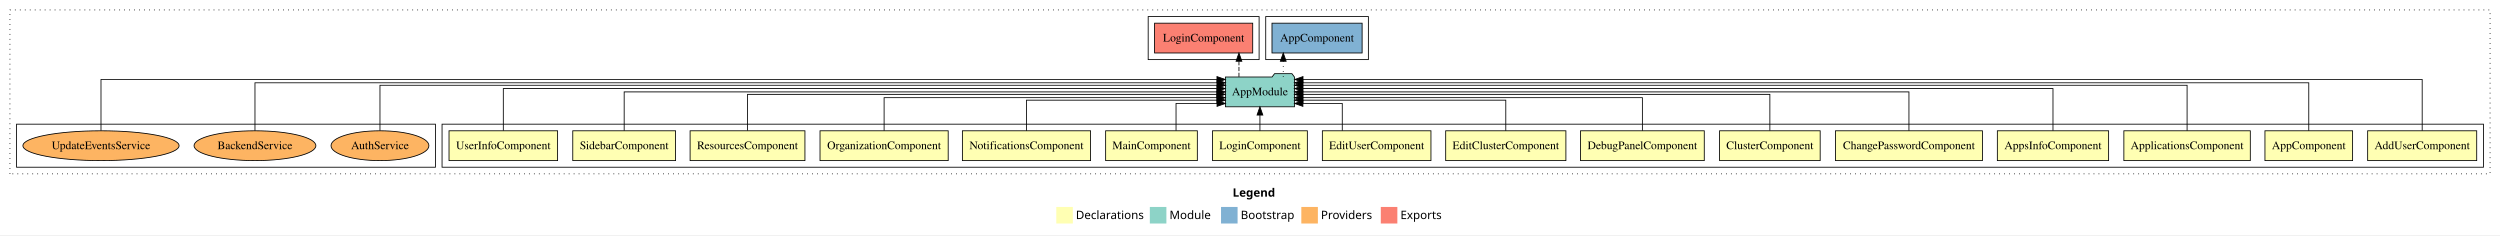
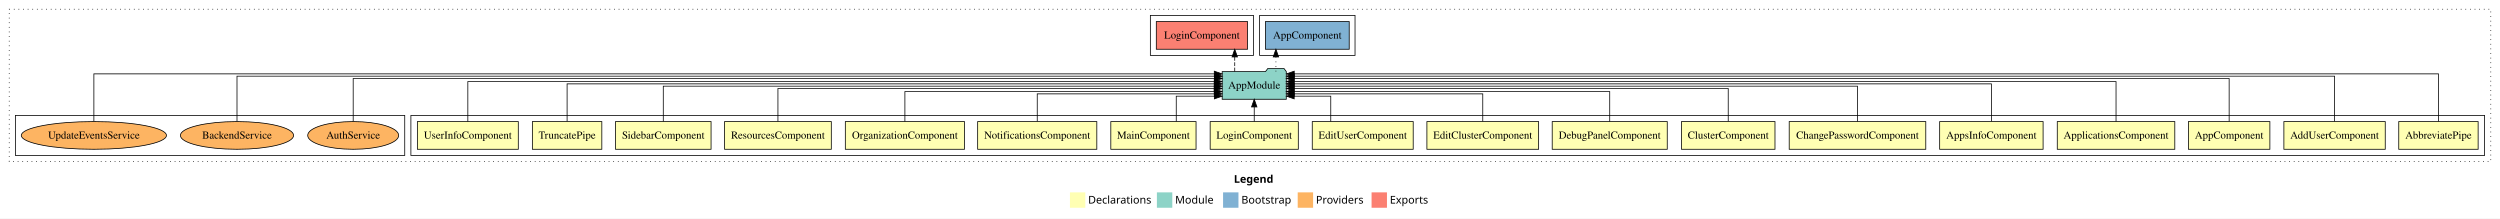
- <svg xmlns="http://www.w3.org/2000/svg" width="3020pt" height="284pt" viewBox="0.00 0.00 3020.00 284.00">
+ <svg xmlns="http://www.w3.org/2000/svg" width="3249pt" height="284pt" viewBox="0.00 0.00 3249.00 284.00">
  <g id="graph0" class="graph" transform="scale(1 1) rotate(0) translate(4 280)">
-     <polygon fill="#ffffff" stroke="transparent" points="-4,4 -4,-280 3016,-280 3016,4 -4,4" />
-     <text text-anchor="start" x="1485.009" y="-42.4" font-family="sans-serif" font-weight="bold" font-size="14.00" fill="#000000">Legend</text>
-     <polygon fill="#ffffb3" stroke="transparent" points="1272,-10 1272,-30 1292,-30 1292,-10 1272,-10" />
-     <text text-anchor="start" x="1295.629" y="-15.4" font-family="sans-serif" font-size="14.00" fill="#000000">  Declarations</text>
-     <polygon fill="#8dd3c7" stroke="transparent" points="1385,-10 1385,-30 1405,-30 1405,-10 1385,-10" />
-     <text text-anchor="start" x="1408.725" y="-15.4" font-family="sans-serif" font-size="14.00" fill="#000000">  Module</text>
-     <polygon fill="#80b1d3" stroke="transparent" points="1471,-10 1471,-30 1491,-30 1491,-10 1471,-10" />
-     <text text-anchor="start" x="1494.781" y="-15.4" font-family="sans-serif" font-size="14.00" fill="#000000">  Bootstrap</text>
-     <polygon fill="#fdb462" stroke="transparent" points="1568,-10 1568,-30 1588,-30 1588,-10 1568,-10" />
-     <text text-anchor="start" x="1591.673" y="-15.4" font-family="sans-serif" font-size="14.00" fill="#000000">  Providers</text>
-     <polygon fill="#fb8072" stroke="transparent" points="1664,-10 1664,-30 1684,-30 1684,-10 1664,-10" />
-     <text text-anchor="start" x="1687.726" y="-15.4" font-family="sans-serif" font-size="14.00" fill="#000000">  Exports</text>
+     <polygon fill="#ffffff" stroke="transparent" points="-4,4 -4,-280 3245,-280 3245,4 -4,4" />
+     <text text-anchor="start" x="1599.509" y="-42.4" font-family="sans-serif" font-weight="bold" font-size="14.00" fill="#000000">Legend</text>
+     <polygon fill="#ffffb3" stroke="transparent" points="1386.5,-10 1386.5,-30 1406.5,-30 1406.5,-10 1386.5,-10" />
+     <text text-anchor="start" x="1410.129" y="-15.4" font-family="sans-serif" font-size="14.00" fill="#000000">  Declarations</text>
+     <polygon fill="#8dd3c7" stroke="transparent" points="1499.5,-10 1499.5,-30 1519.5,-30 1519.5,-10 1499.5,-10" />
+     <text text-anchor="start" x="1523.225" y="-15.4" font-family="sans-serif" font-size="14.00" fill="#000000">  Module</text>
+     <polygon fill="#80b1d3" stroke="transparent" points="1585.5,-10 1585.5,-30 1605.5,-30 1605.5,-10 1585.5,-10" />
+     <text text-anchor="start" x="1609.281" y="-15.4" font-family="sans-serif" font-size="14.00" fill="#000000">  Bootstrap</text>
+     <polygon fill="#fdb462" stroke="transparent" points="1682.5,-10 1682.5,-30 1702.5,-30 1702.5,-10 1682.5,-10" />
+     <text text-anchor="start" x="1706.173" y="-15.4" font-family="sans-serif" font-size="14.00" fill="#000000">  Providers</text>
+     <polygon fill="#fb8072" stroke="transparent" points="1778.5,-10 1778.5,-30 1798.5,-30 1798.5,-10 1778.5,-10" />
+     <text text-anchor="start" x="1802.226" y="-15.4" font-family="sans-serif" font-size="14.00" fill="#000000">  Exports</text>
    <g id="clust1" class="cluster">
-       <polygon fill="none" stroke="#000000" stroke-dasharray="1,5" points="8,-70 8,-268 3004,-268 3004,-70 8,-70" />
+       <polygon fill="none" stroke="#000000" stroke-dasharray="1,5" points="8,-70 8,-268 3233,-268 3233,-70 8,-70" />
    </g>
    <g id="clust2" class="cluster">
-       <polygon fill="none" stroke="#000000" points="530,-78 530,-130 2996,-130 2996,-78 530,-78" />
-     </g>
-     <g id="clust20" class="cluster">
-       <polygon fill="none" stroke="#000000" points="1383,-208 1383,-260 1517,-260 1517,-208 1383,-208" />
-     </g>
-     <g id="clust21" class="cluster">
-       <polygon fill="none" stroke="#000000" points="1525,-208 1525,-260 1649,-260 1649,-208 1525,-208" />
+       <polygon fill="none" stroke="#000000" points="530,-78 530,-130 3225,-130 3225,-78 530,-78" />
    </g>
    <g id="clust22" class="cluster">
+       <polygon fill="none" stroke="#000000" points="1491,-208 1491,-260 1625,-260 1625,-208 1491,-208" />
+     </g>
+     <g id="clust23" class="cluster">
+       <polygon fill="none" stroke="#000000" points="1633,-208 1633,-260 1757,-260 1757,-208 1633,-208" />
+     </g>
+     <g id="clust24" class="cluster">
      <polygon fill="none" stroke="#000000" points="16,-78 16,-130 522,-130 522,-78 16,-78" />
    </g>
    <g id="node1" class="node">
-       <polygon fill="#ffffb3" stroke="#000000" points="2987.865,-122 2856.135,-122 2856.135,-86 2987.865,-86 2987.865,-122" />
-       <text text-anchor="middle" x="2922" y="-99.8" font-family="Times,serif" font-size="14.00" fill="#000000">AddUserComponent</text>
+       <polygon fill="#ffffb3" stroke="#000000" points="3216.58,-122 3113.42,-122 3113.42,-86 3216.58,-86 3216.58,-122" />
+       <text text-anchor="middle" x="3165" y="-99.8" font-family="Times,serif" font-size="14.00" fill="#000000">AbbreviatePipe</text>
+     </g>
+     <g id="node19" class="node">
+       <polygon fill="#8dd3c7" stroke="#000000" points="1667.657,-187 1664.657,-191 1643.657,-191 1640.657,-187 1584.343,-187 1584.343,-151 1667.657,-151 1667.657,-187" />
+       <text text-anchor="middle" x="1626" y="-164.8" font-family="Times,serif" font-size="14.00" fill="#000000">AppModule</text>
+     </g>
+     <g id="edge1" class="edge">
+       <path fill="none" stroke="#000000" d="M3165,-122.153C3165,-145.757 3165,-184 3165,-184 3165,-184 1677.963,-184 1677.963,-184" />
+       <polygon fill="#000000" stroke="#000000" points="1677.963,-180.5 1667.963,-184 1677.963,-187.5 1677.963,-180.5" />
+     </g>
+     <g id="node2" class="node">
+       <polygon fill="#ffffb3" stroke="#000000" points="3095.865,-122 2964.135,-122 2964.135,-86 3095.865,-86 3095.865,-122" />
+       <text text-anchor="middle" x="3030" y="-99.8" font-family="Times,serif" font-size="14.00" fill="#000000">AddUserComponent</text>
+     </g>
+     <g id="edge2" class="edge">
+       <path fill="none" stroke="#000000" d="M3030,-122.248C3030,-145.018 3030,-181 3030,-181 3030,-181 1678.019,-181 1678.019,-181" />
+       <polygon fill="#000000" stroke="#000000" points="1678.019,-177.5 1668.019,-181 1678.019,-184.5 1678.019,-177.5" />
+     </g>
+     <g id="node3" class="node">
+       <polygon fill="#ffffb3" stroke="#000000" points="2945.94,-122 2840.06,-122 2840.06,-86 2945.94,-86 2945.94,-122" />
+       <text text-anchor="middle" x="2893" y="-99.8" font-family="Times,serif" font-size="14.00" fill="#000000">AppComponent</text>
+     </g>
+     <g id="edge3" class="edge">
+       <path fill="none" stroke="#000000" d="M2893,-122.292C2893,-144.206 2893,-178 2893,-178 2893,-178 1677.794,-178 1677.794,-178" />
+       <polygon fill="#000000" stroke="#000000" points="1677.794,-174.5 1667.794,-178 1677.794,-181.5 1677.794,-174.5" />
+     </g>
+     <g id="node4" class="node">
+       <polygon fill="#ffffb3" stroke="#000000" points="2822.375,-122 2669.625,-122 2669.625,-86 2822.375,-86 2822.375,-122" />
+       <text text-anchor="middle" x="2746" y="-99.8" font-family="Times,serif" font-size="14.00" fill="#000000">ApplicationsComponent</text>
+     </g>
+     <g id="edge4" class="edge">
+       <path fill="none" stroke="#000000" d="M2746,-122.027C2746,-142.767 2746,-174 2746,-174 2746,-174 1677.861,-174 1677.861,-174" />
+       <polygon fill="#000000" stroke="#000000" points="1677.861,-170.5 1667.861,-174 1677.861,-177.5 1677.861,-170.5" />
+     </g>
+     <g id="node5" class="node">
+       <polygon fill="#ffffb3" stroke="#000000" points="2651.205,-122 2516.795,-122 2516.795,-86 2651.205,-86 2651.205,-122" />
+       <text text-anchor="middle" x="2584" y="-99.8" font-family="Times,serif" font-size="14.00" fill="#000000">AppsInfoComponent</text>
+     </g>
+     <g id="edge5" class="edge">
+       <path fill="none" stroke="#000000" d="M2584,-122.308C2584,-142.145 2584,-171 2584,-171 2584,-171 1677.78,-171 1677.78,-171" />
+       <polygon fill="#000000" stroke="#000000" points="1677.78,-167.5 1667.78,-171 1677.78,-174.5 1677.78,-167.5" />
+     </g>
+     <g id="node6" class="node">
+       <polygon fill="#ffffb3" stroke="#000000" points="2498.752,-122 2321.248,-122 2321.248,-86 2498.752,-86 2498.752,-122" />
+       <text text-anchor="middle" x="2410" y="-99.8" font-family="Times,serif" font-size="14.00" fill="#000000">ChangePasswordComponent</text>
+     </g>
+     <g id="edge6" class="edge">
+       <path fill="none" stroke="#000000" d="M2410,-122.169C2410,-141.09 2410,-168 2410,-168 2410,-168 1677.874,-168 1677.874,-168" />
+       <polygon fill="#000000" stroke="#000000" points="1677.874,-164.5 1667.874,-168 1677.874,-171.5 1677.874,-164.5" />
+     </g>
+     <g id="node7" class="node">
+       <polygon fill="#ffffb3" stroke="#000000" points="2302.77,-122 2181.23,-122 2181.23,-86 2302.77,-86 2302.77,-122" />
+       <text text-anchor="middle" x="2242" y="-99.8" font-family="Times,serif" font-size="14.00" fill="#000000">ClusterComponent</text>
+     </g>
+     <g id="edge7" class="edge">
+       <path fill="none" stroke="#000000" d="M2242,-122.302C2242,-140.27 2242,-165 2242,-165 2242,-165 1677.856,-165 1677.856,-165" />
+       <polygon fill="#000000" stroke="#000000" points="1677.856,-161.5 1667.856,-165 1677.856,-168.5 1677.856,-161.5" />
+     </g>
+     <g id="node8" class="node">
+       <polygon fill="#ffffb3" stroke="#000000" points="2162.756,-122 2013.244,-122 2013.244,-86 2162.756,-86 2162.756,-122" />
+       <text text-anchor="middle" x="2088" y="-99.8" font-family="Times,serif" font-size="14.00" fill="#000000">DebugPanelComponent</text>
+     </g>
+     <g id="edge8" class="edge">
+       <path fill="none" stroke="#000000" d="M2088,-122.035C2088,-138.734 2088,-161 2088,-161 2088,-161 1677.814,-161 1677.814,-161" />
+       <polygon fill="#000000" stroke="#000000" points="1677.814,-157.5 1667.814,-161 1677.814,-164.5 1677.814,-157.5" />
+     </g>
+     <g id="node9" class="node">
+       <polygon fill="#ffffb3" stroke="#000000" points="1995.604,-122 1850.396,-122 1850.396,-86 1995.604,-86 1995.604,-122" />
+       <text text-anchor="middle" x="1923" y="-99.8" font-family="Times,serif" font-size="14.00" fill="#000000">EditClusterComponent</text>
+     </g>
+     <g id="edge9" class="edge">
+       <path fill="none" stroke="#000000" d="M1923,-122.282C1923,-137.948 1923,-158 1923,-158 1923,-158 1677.923,-158 1677.923,-158" />
+       <polygon fill="#000000" stroke="#000000" points="1677.923,-154.5 1667.923,-158 1677.923,-161.5 1677.923,-154.5" />
+     </g>
+     <g id="node10" class="node">
+       <polygon fill="#ffffb3" stroke="#000000" points="1832.593,-122 1701.407,-122 1701.407,-86 1832.593,-86 1832.593,-122" />
+       <text text-anchor="middle" x="1767" y="-99.8" font-family="Times,serif" font-size="14.00" fill="#000000">EditUserComponent</text>
+     </g>
+     <g id="edge10" class="edge">
+       <path fill="none" stroke="#000000" d="M1725.462,-122.124C1725.462,-136.783 1725.462,-155 1725.462,-155 1725.462,-155 1677.892,-155 1677.892,-155" />
+       <polygon fill="#000000" stroke="#000000" points="1677.892,-151.5 1667.892,-155 1677.892,-158.5 1677.892,-151.5" />
+     </g>
+     <g id="node11" class="node">
+       <polygon fill="#ffffb3" stroke="#000000" points="1683.276,-122 1568.724,-122 1568.724,-86 1683.276,-86 1683.276,-122" />
+       <text text-anchor="middle" x="1626" y="-99.8" font-family="Times,serif" font-size="14.00" fill="#000000">LoginComponent</text>
+     </g>
+     <g id="edge11" class="edge">
+       <path fill="none" stroke="#000000" d="M1626,-122.106C1626,-122.106 1626,-140.991 1626,-140.991" />
+       <polygon fill="#000000" stroke="#000000" points="1622.5,-140.991 1626,-150.991 1629.5,-140.991 1622.5,-140.991" />
+     </g>
+     <g id="node12" class="node">
+       <polygon fill="#ffffb3" stroke="#000000" points="1550.382,-122 1439.618,-122 1439.618,-86 1550.382,-86 1550.382,-122" />
+       <text text-anchor="middle" x="1495" y="-99.8" font-family="Times,serif" font-size="14.00" fill="#000000">MainComponent</text>
+     </g>
+     <g id="edge12" class="edge">
+       <path fill="none" stroke="#000000" d="M1524.652,-122.124C1524.652,-136.783 1524.652,-155 1524.652,-155 1524.652,-155 1574.193,-155 1574.193,-155" />
+       <polygon fill="#000000" stroke="#000000" points="1574.193,-158.5 1584.193,-155 1574.193,-151.5 1574.193,-158.5" />
+     </g>
+     <g id="node13" class="node">
+       <polygon fill="#ffffb3" stroke="#000000" points="1421.427,-122 1266.573,-122 1266.573,-86 1421.427,-86 1421.427,-122" />
+       <text text-anchor="middle" x="1344" y="-99.8" font-family="Times,serif" font-size="14.00" fill="#000000">NotificationsComponent</text>
+     </g>
+     <g id="edge13" class="edge">
+       <path fill="none" stroke="#000000" d="M1344,-122.282C1344,-137.948 1344,-158 1344,-158 1344,-158 1574.086,-158 1574.086,-158" />
+       <polygon fill="#000000" stroke="#000000" points="1574.086,-161.5 1584.086,-158 1574.086,-154.5 1574.086,-161.5" />
+     </g>
+     <g id="node14" class="node">
+       <polygon fill="#ffffb3" stroke="#000000" points="1249.416,-122 1094.584,-122 1094.584,-86 1249.416,-86 1249.416,-122" />
+       <text text-anchor="middle" x="1172" y="-99.8" font-family="Times,serif" font-size="14.00" fill="#000000">OrganizationComponent</text>
+     </g>
+     <g id="edge14" class="edge">
+       <path fill="none" stroke="#000000" d="M1172,-122.035C1172,-138.734 1172,-161 1172,-161 1172,-161 1574.102,-161 1574.102,-161" />
+       <polygon fill="#000000" stroke="#000000" points="1574.103,-164.5 1584.102,-161 1574.102,-157.5 1574.103,-164.5" />
+     </g>
+     <g id="node15" class="node">
+       <polygon fill="#ffffb3" stroke="#000000" points="1076.363,-122 937.637,-122 937.637,-86 1076.363,-86 1076.363,-122" />
+       <text text-anchor="middle" x="1007" y="-99.8" font-family="Times,serif" font-size="14.00" fill="#000000">ResourcesComponent</text>
+     </g>
+     <g id="edge15" class="edge">
+       <path fill="none" stroke="#000000" d="M1007,-122.302C1007,-140.27 1007,-165 1007,-165 1007,-165 1573.94,-165 1573.94,-165" />
+       <polygon fill="#000000" stroke="#000000" points="1573.94,-168.5 1583.94,-165 1573.94,-161.5 1573.94,-168.5" />
+     </g>
+     <g id="node16" class="node">
+       <polygon fill="#ffffb3" stroke="#000000" points="920.095,-122 795.905,-122 795.905,-86 920.095,-86 920.095,-122" />
+       <text text-anchor="middle" x="858" y="-99.8" font-family="Times,serif" font-size="14.00" fill="#000000">SidebarComponent</text>
+     </g>
+     <g id="edge16" class="edge">
+       <path fill="none" stroke="#000000" d="M858,-122.169C858,-141.09 858,-168 858,-168 858,-168 1574.164,-168 1574.164,-168" />
+       <polygon fill="#000000" stroke="#000000" points="1574.164,-171.5 1584.164,-168 1574.164,-164.5 1574.164,-171.5" />
    </g>
    <g id="node17" class="node">
-       <polygon fill="#8dd3c7" stroke="#000000" points="1559.657,-187 1556.657,-191 1535.657,-191 1532.657,-187 1476.343,-187 1476.343,-151 1559.657,-151 1559.657,-187" />
-       <text text-anchor="middle" x="1518" y="-164.8" font-family="Times,serif" font-size="14.00" fill="#000000">AppModule</text>
-     </g>
-     <g id="edge1" class="edge">
-       <path fill="none" stroke="#000000" d="M2922,-122.153C2922,-145.757 2922,-184 2922,-184 2922,-184 1570.019,-184 1570.019,-184" />
-       <polygon fill="#000000" stroke="#000000" points="1570.019,-180.5 1560.019,-184 1570.019,-187.5 1570.019,-180.5" />
-     </g>
-     <g id="node2" class="node">
-       <polygon fill="#ffffb3" stroke="#000000" points="2837.94,-122 2732.06,-122 2732.06,-86 2837.94,-86 2837.94,-122" />
-       <text text-anchor="middle" x="2785" y="-99.8" font-family="Times,serif" font-size="14.00" fill="#000000">AppComponent</text>
-     </g>
-     <g id="edge2" class="edge">
-       <path fill="none" stroke="#000000" d="M2785,-122.011C2785,-144.485 2785,-180 2785,-180 2785,-180 1569.794,-180 1569.794,-180" />
-       <polygon fill="#000000" stroke="#000000" points="1569.794,-176.5 1559.794,-180 1569.794,-183.5 1569.794,-176.5" />
-     </g>
-     <g id="node3" class="node">
-       <polygon fill="#ffffb3" stroke="#000000" points="2714.375,-122 2561.625,-122 2561.625,-86 2714.375,-86 2714.375,-122" />
-       <text text-anchor="middle" x="2638" y="-99.8" font-family="Times,serif" font-size="14.00" fill="#000000">ApplicationsComponent</text>
-     </g>
-     <g id="edge3" class="edge">
-       <path fill="none" stroke="#000000" d="M2638,-122.045C2638,-143.662 2638,-177 2638,-177 2638,-177 1569.861,-177 1569.861,-177" />
-       <polygon fill="#000000" stroke="#000000" points="1569.861,-173.5 1559.861,-177 1569.861,-180.5 1569.861,-173.5" />
-     </g>
-     <g id="node4" class="node">
-       <polygon fill="#ffffb3" stroke="#000000" points="2543.205,-122 2408.795,-122 2408.795,-86 2543.205,-86 2543.205,-122" />
-       <text text-anchor="middle" x="2476" y="-99.8" font-family="Times,serif" font-size="14.00" fill="#000000">AppsInfoComponent</text>
-     </g>
-     <g id="edge4" class="edge">
-       <path fill="none" stroke="#000000" d="M2476,-122.129C2476,-142.572 2476,-173 2476,-173 2476,-173 1569.78,-173 1569.78,-173" />
-       <polygon fill="#000000" stroke="#000000" points="1569.78,-169.5 1559.78,-173 1569.78,-176.5 1569.78,-169.5" />
-     </g>
-     <g id="node5" class="node">
-       <polygon fill="#ffffb3" stroke="#000000" points="2390.752,-122 2213.248,-122 2213.248,-86 2390.752,-86 2390.752,-122" />
-       <text text-anchor="middle" x="2302" y="-99.8" font-family="Times,serif" font-size="14.00" fill="#000000">ChangePasswordComponent</text>
-     </g>
-     <g id="edge5" class="edge">
-       <path fill="none" stroke="#000000" d="M2302,-122.106C2302,-141.339 2302,-169 2302,-169 2302,-169 1569.874,-169 1569.874,-169" />
-       <polygon fill="#000000" stroke="#000000" points="1569.874,-165.5 1559.874,-169 1569.874,-172.5 1569.874,-165.5" />
-     </g>
-     <g id="node6" class="node">
-       <polygon fill="#ffffb3" stroke="#000000" points="2194.77,-122 2073.23,-122 2073.23,-86 2194.77,-86 2194.77,-122" />
-       <text text-anchor="middle" x="2134" y="-99.8" font-family="Times,serif" font-size="14.00" fill="#000000">ClusterComponent</text>
-     </g>
-     <g id="edge6" class="edge">
-       <path fill="none" stroke="#000000" d="M2134,-122.267C2134,-140.555 2134,-166 2134,-166 2134,-166 1569.856,-166 1569.856,-166" />
-       <polygon fill="#000000" stroke="#000000" points="1569.856,-162.5 1559.856,-166 1569.856,-169.5 1569.856,-162.5" />
-     </g>
-     <g id="node7" class="node">
-       <polygon fill="#ffffb3" stroke="#000000" points="2054.756,-122 1905.244,-122 1905.244,-86 2054.756,-86 2054.756,-122" />
-       <text text-anchor="middle" x="1980" y="-99.8" font-family="Times,serif" font-size="14.00" fill="#000000">DebugPanelComponent</text>
-     </g>
-     <g id="edge7" class="edge">
-       <path fill="none" stroke="#000000" d="M1980,-122.034C1980,-139.06 1980,-162 1980,-162 1980,-162 1569.814,-162 1569.814,-162" />
-       <polygon fill="#000000" stroke="#000000" points="1569.814,-158.5 1559.814,-162 1569.814,-165.5 1569.814,-158.5" />
-     </g>
-     <g id="node8" class="node">
-       <polygon fill="#ffffb3" stroke="#000000" points="1887.604,-122 1742.396,-122 1742.396,-86 1887.604,-86 1887.604,-122" />
-       <text text-anchor="middle" x="1815" y="-99.8" font-family="Times,serif" font-size="14.00" fill="#000000">EditClusterComponent</text>
-     </g>
-     <g id="edge8" class="edge">
-       <path fill="none" stroke="#000000" d="M1815,-122.009C1815,-138.049 1815,-159 1815,-159 1815,-159 1569.923,-159 1569.923,-159" />
-       <polygon fill="#000000" stroke="#000000" points="1569.923,-155.5 1559.923,-159 1569.923,-162.5 1569.923,-155.5" />
-     </g>
-     <g id="node9" class="node">
-       <polygon fill="#ffffb3" stroke="#000000" points="1724.593,-122 1593.407,-122 1593.407,-86 1724.593,-86 1724.593,-122" />
-       <text text-anchor="middle" x="1659" y="-99.8" font-family="Times,serif" font-size="14.00" fill="#000000">EditUserComponent</text>
-     </g>
-     <g id="edge9" class="edge">
-       <path fill="none" stroke="#000000" d="M1617.462,-122.124C1617.462,-136.783 1617.462,-155 1617.462,-155 1617.462,-155 1569.892,-155 1569.892,-155" />
-       <polygon fill="#000000" stroke="#000000" points="1569.892,-151.5 1559.892,-155 1569.892,-158.5 1569.892,-151.5" />
-     </g>
-     <g id="node10" class="node">
-       <polygon fill="#ffffb3" stroke="#000000" points="1575.276,-122 1460.724,-122 1460.724,-86 1575.276,-86 1575.276,-122" />
-       <text text-anchor="middle" x="1518" y="-99.8" font-family="Times,serif" font-size="14.00" fill="#000000">LoginComponent</text>
-     </g>
-     <g id="edge10" class="edge">
-       <path fill="none" stroke="#000000" d="M1518,-122.106C1518,-122.106 1518,-140.991 1518,-140.991" />
-       <polygon fill="#000000" stroke="#000000" points="1514.5,-140.991 1518,-150.991 1521.5,-140.991 1514.5,-140.991" />
-     </g>
-     <g id="node11" class="node">
-       <polygon fill="#ffffb3" stroke="#000000" points="1442.382,-122 1331.618,-122 1331.618,-86 1442.382,-86 1442.382,-122" />
-       <text text-anchor="middle" x="1387" y="-99.8" font-family="Times,serif" font-size="14.00" fill="#000000">MainComponent</text>
-     </g>
-     <g id="edge11" class="edge">
-       <path fill="none" stroke="#000000" d="M1416.652,-122.124C1416.652,-136.783 1416.652,-155 1416.652,-155 1416.652,-155 1466.193,-155 1466.193,-155" />
-       <polygon fill="#000000" stroke="#000000" points="1466.193,-158.5 1476.193,-155 1466.193,-151.5 1466.193,-158.5" />
-     </g>
-     <g id="node12" class="node">
-       <polygon fill="#ffffb3" stroke="#000000" points="1313.427,-122 1158.573,-122 1158.573,-86 1313.427,-86 1313.427,-122" />
-       <text text-anchor="middle" x="1236" y="-99.8" font-family="Times,serif" font-size="14.00" fill="#000000">NotificationsComponent</text>
-     </g>
-     <g id="edge12" class="edge">
-       <path fill="none" stroke="#000000" d="M1236,-122.009C1236,-138.049 1236,-159 1236,-159 1236,-159 1466.086,-159 1466.086,-159" />
-       <polygon fill="#000000" stroke="#000000" points="1466.086,-162.5 1476.086,-159 1466.086,-155.5 1466.086,-162.5" />
-     </g>
-     <g id="node13" class="node">
-       <polygon fill="#ffffb3" stroke="#000000" points="1141.416,-122 986.584,-122 986.584,-86 1141.416,-86 1141.416,-122" />
-       <text text-anchor="middle" x="1064" y="-99.8" font-family="Times,serif" font-size="14.00" fill="#000000">OrganizationComponent</text>
-     </g>
-     <g id="edge13" class="edge">
-       <path fill="none" stroke="#000000" d="M1064,-122.034C1064,-139.06 1064,-162 1064,-162 1064,-162 1466.102,-162 1466.102,-162" />
-       <polygon fill="#000000" stroke="#000000" points="1466.103,-165.5 1476.102,-162 1466.102,-158.5 1466.103,-165.5" />
-     </g>
-     <g id="node14" class="node">
-       <polygon fill="#ffffb3" stroke="#000000" points="968.363,-122 829.637,-122 829.637,-86 968.363,-86 968.363,-122" />
-       <text text-anchor="middle" x="899" y="-99.8" font-family="Times,serif" font-size="14.00" fill="#000000">ResourcesComponent</text>
-     </g>
-     <g id="edge14" class="edge">
-       <path fill="none" stroke="#000000" d="M899,-122.267C899,-140.555 899,-166 899,-166 899,-166 1465.94,-166 1465.94,-166" />
-       <polygon fill="#000000" stroke="#000000" points="1465.94,-169.5 1475.94,-166 1465.94,-162.5 1465.94,-169.5" />
-     </g>
-     <g id="node15" class="node">
-       <polygon fill="#ffffb3" stroke="#000000" points="812.095,-122 687.905,-122 687.905,-86 812.095,-86 812.095,-122" />
-       <text text-anchor="middle" x="750" y="-99.8" font-family="Times,serif" font-size="14.00" fill="#000000">SidebarComponent</text>
-     </g>
-     <g id="edge15" class="edge">
-       <path fill="none" stroke="#000000" d="M750,-122.106C750,-141.339 750,-169 750,-169 750,-169 1466.164,-169 1466.164,-169" />
-       <polygon fill="#000000" stroke="#000000" points="1466.164,-172.5 1476.164,-169 1466.164,-165.5 1466.164,-172.5" />
-     </g>
-     <g id="node16" class="node">
+       <polygon fill="#ffffb3" stroke="#000000" points="778.136,-122 687.864,-122 687.864,-86 778.136,-86 778.136,-122" />
+       <text text-anchor="middle" x="733" y="-99.8" font-family="Times,serif" font-size="14.00" fill="#000000">TruncatePipe</text>
+     </g>
+     <g id="edge17" class="edge">
+       <path fill="none" stroke="#000000" d="M733,-122.308C733,-142.145 733,-171 733,-171 733,-171 1574.127,-171 1574.127,-171" />
+       <polygon fill="#000000" stroke="#000000" points="1574.127,-174.5 1584.127,-171 1574.127,-167.5 1574.127,-174.5" />
+     </g>
+     <g id="node18" class="node">
      <polygon fill="#ffffb3" stroke="#000000" points="669.58,-122 538.42,-122 538.42,-86 669.58,-86 669.58,-122" />
      <text text-anchor="middle" x="604" y="-99.8" font-family="Times,serif" font-size="14.00" fill="#000000">UserInfoComponent</text>
    </g>
-     <g id="edge16" class="edge">
-       <path fill="none" stroke="#000000" d="M604,-122.129C604,-142.572 604,-173 604,-173 604,-173 1466.051,-173 1466.051,-173" />
-       <polygon fill="#000000" stroke="#000000" points="1466.051,-176.5 1476.051,-173 1466.051,-169.5 1466.051,-176.5" />
-     </g>
-     <g id="node18" class="node">
-       <polygon fill="#fb8072" stroke="#000000" points="1509.276,-252 1390.724,-252 1390.724,-216 1509.276,-216 1509.276,-252" />
-       <text text-anchor="middle" x="1450" y="-229.8" font-family="Times,serif" font-size="14.00" fill="#000000">LoginComponent </text>
-     </g>
-     <g id="edge17" class="edge">
-       <path fill="none" stroke="#000000" stroke-dasharray="5,2" d="M1492.655,-187.106C1492.655,-187.106 1492.655,-205.991 1492.655,-205.991" />
-       <polygon fill="#000000" stroke="#000000" points="1489.155,-205.991 1492.655,-215.991 1496.155,-205.991 1489.155,-205.991" />
-     </g>
-     <g id="node19" class="node">
-       <polygon fill="#80b1d3" stroke="#000000" points="1641.439,-252 1532.561,-252 1532.561,-216 1641.439,-216 1641.439,-252" />
-       <text text-anchor="middle" x="1587" y="-229.8" font-family="Times,serif" font-size="14.00" fill="#000000">AppComponent </text>
-     </g>
    <g id="edge18" class="edge">
-       <path fill="none" stroke="#000000" stroke-dasharray="1,5" d="M1546.179,-187.106C1546.179,-187.106 1546.179,-205.991 1546.179,-205.991" />
-       <polygon fill="#000000" stroke="#000000" points="1542.679,-205.991 1546.179,-215.991 1549.679,-205.991 1542.679,-205.991" />
+       <path fill="none" stroke="#000000" d="M604,-122.027C604,-142.767 604,-174 604,-174 604,-174 1574.031,-174 1574.031,-174" />
+       <polygon fill="#000000" stroke="#000000" points="1574.031,-177.5 1584.031,-174 1574.031,-170.5 1574.031,-177.5" />
    </g>
    <g id="node20" class="node">
+       <polygon fill="#fb8072" stroke="#000000" points="1617.276,-252 1498.724,-252 1498.724,-216 1617.276,-216 1617.276,-252" />
+       <text text-anchor="middle" x="1558" y="-229.8" font-family="Times,serif" font-size="14.00" fill="#000000">LoginComponent </text>
+     </g>
+     <g id="edge19" class="edge">
+       <path fill="none" stroke="#000000" stroke-dasharray="5,2" d="M1600.655,-187.106C1600.655,-187.106 1600.655,-205.991 1600.655,-205.991" />
+       <polygon fill="#000000" stroke="#000000" points="1597.155,-205.991 1600.655,-215.991 1604.155,-205.991 1597.155,-205.991" />
+     </g>
+     <g id="node21" class="node">
+       <polygon fill="#80b1d3" stroke="#000000" points="1749.439,-252 1640.561,-252 1640.561,-216 1749.439,-216 1749.439,-252" />
+       <text text-anchor="middle" x="1695" y="-229.8" font-family="Times,serif" font-size="14.00" fill="#000000">AppComponent </text>
+     </g>
+     <g id="edge20" class="edge">
+       <path fill="none" stroke="#000000" stroke-dasharray="1,5" d="M1654.179,-187.106C1654.179,-187.106 1654.179,-205.991 1654.179,-205.991" />
+       <polygon fill="#000000" stroke="#000000" points="1650.679,-205.991 1654.179,-215.991 1657.679,-205.991 1650.679,-205.991" />
+     </g>
+     <g id="node22" class="node">
      <ellipse fill="#fdb462" stroke="#000000" cx="455" cy="-104" rx="59.108" ry="18" />
      <text text-anchor="middle" x="455" y="-99.8" font-family="Times,serif" font-size="14.00" fill="#000000">AuthService</text>
    </g>
-     <g id="edge19" class="edge">
-       <path fill="none" stroke="#000000" d="M455,-122.045C455,-143.662 455,-177 455,-177 455,-177 1466.329,-177 1466.329,-177" />
-       <polygon fill="#000000" stroke="#000000" points="1466.329,-180.5 1476.329,-177 1466.329,-173.5 1466.329,-180.5" />
-     </g>
-     <g id="node21" class="node">
+     <g id="edge21" class="edge">
+       <path fill="none" stroke="#000000" d="M455,-122.292C455,-144.206 455,-178 455,-178 455,-178 1574.323,-178 1574.323,-178" />
+       <polygon fill="#000000" stroke="#000000" points="1574.323,-181.5 1584.323,-178 1574.323,-174.5 1574.323,-181.5" />
+     </g>
+     <g id="node23" class="node">
      <ellipse fill="#fdb462" stroke="#000000" cx="304" cy="-104" rx="73.556" ry="18" />
      <text text-anchor="middle" x="304" y="-99.8" font-family="Times,serif" font-size="14.00" fill="#000000">BackendService</text>
    </g>
-     <g id="edge20" class="edge">
-       <path fill="none" stroke="#000000" d="M304,-122.011C304,-144.485 304,-180 304,-180 304,-180 1466.211,-180 1466.211,-180" />
-       <polygon fill="#000000" stroke="#000000" points="1466.211,-183.5 1476.211,-180 1466.211,-176.5 1466.211,-183.5" />
-     </g>
-     <g id="node22" class="node">
+     <g id="edge22" class="edge">
+       <path fill="none" stroke="#000000" d="M304,-122.248C304,-145.018 304,-181 304,-181 304,-181 1574.252,-181 1574.252,-181" />
+       <polygon fill="#000000" stroke="#000000" points="1574.252,-184.5 1584.252,-181 1574.252,-177.5 1574.252,-184.5" />
+     </g>
+     <g id="node24" class="node">
      <ellipse fill="#fdb462" stroke="#000000" cx="118" cy="-104" rx="94.32" ry="18" />
      <text text-anchor="middle" x="118" y="-99.8" font-family="Times,serif" font-size="14.00" fill="#000000">UpdateEventsService</text>
    </g>
-     <g id="edge21" class="edge">
-       <path fill="none" stroke="#000000" d="M118,-122.153C118,-145.757 118,-184 118,-184 118,-184 1466.101,-184 1466.101,-184" />
-       <polygon fill="#000000" stroke="#000000" points="1466.101,-187.5 1476.101,-184 1466.101,-180.5 1466.101,-187.5" />
+     <g id="edge23" class="edge">
+       <path fill="none" stroke="#000000" d="M118,-122.153C118,-145.757 118,-184 118,-184 118,-184 1574.093,-184 1574.093,-184" />
+       <polygon fill="#000000" stroke="#000000" points="1574.094,-187.5 1584.093,-184 1574.093,-180.5 1574.094,-187.5" />
    </g>
  </g>
</svg>
